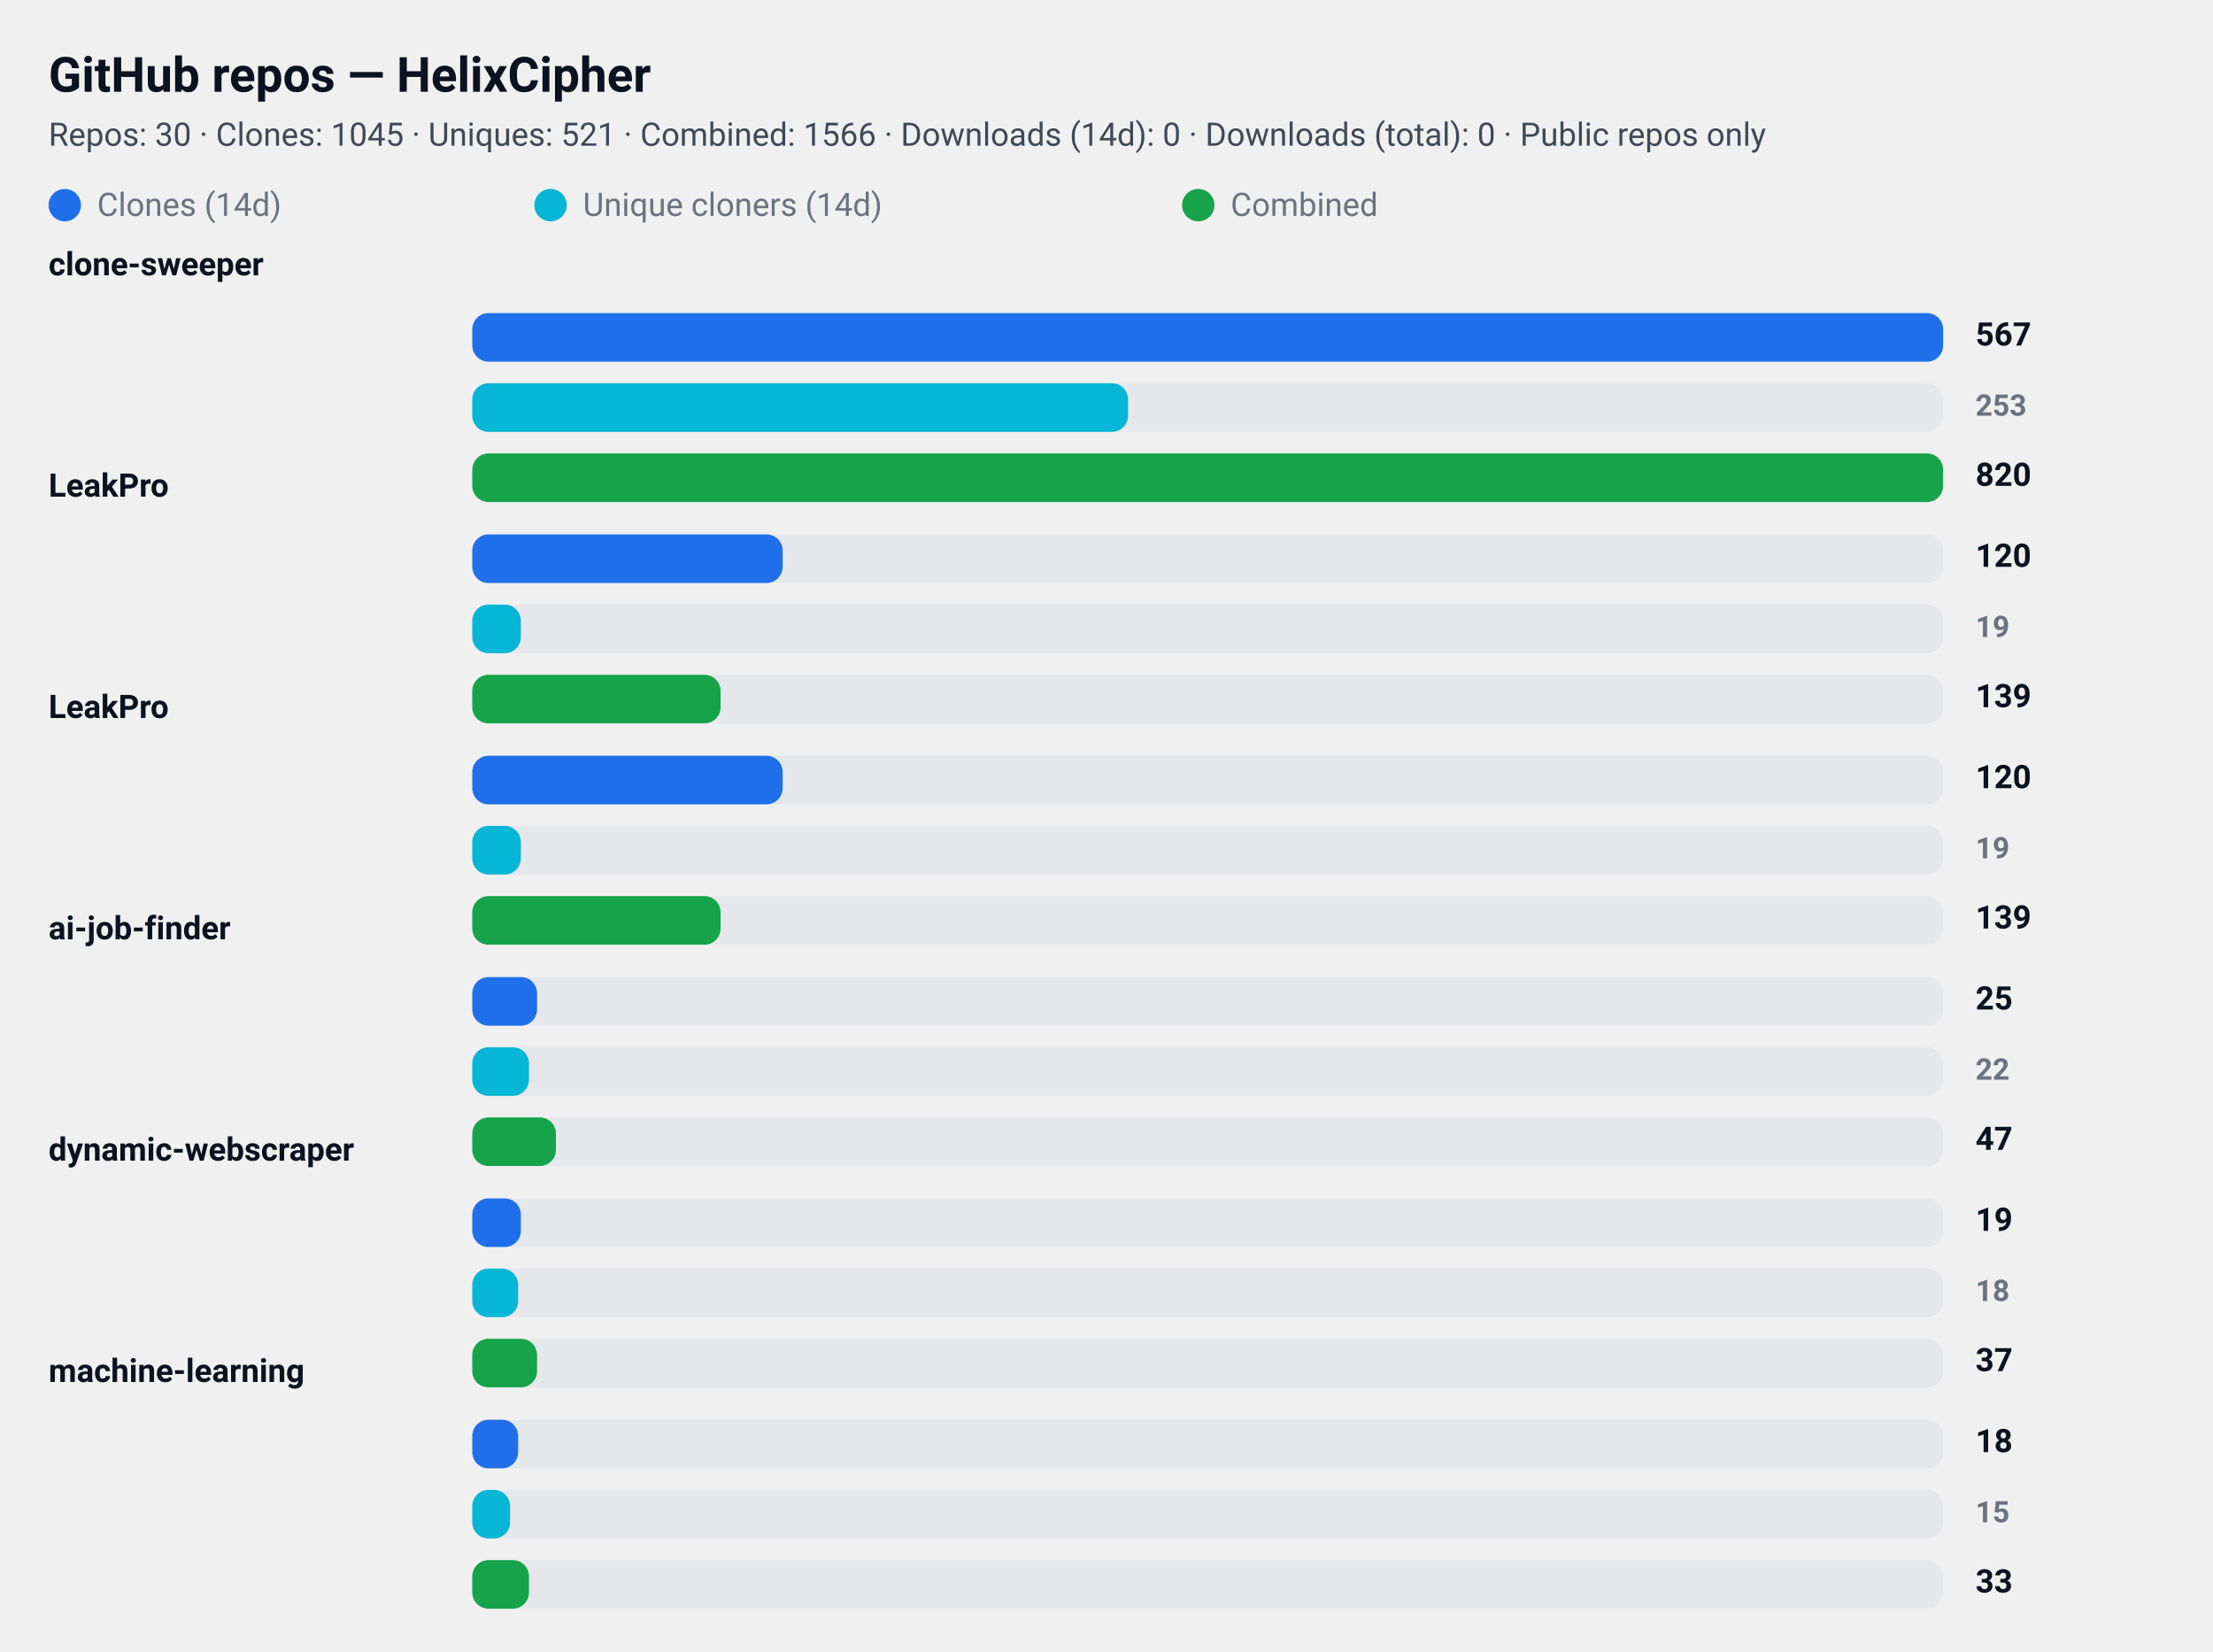
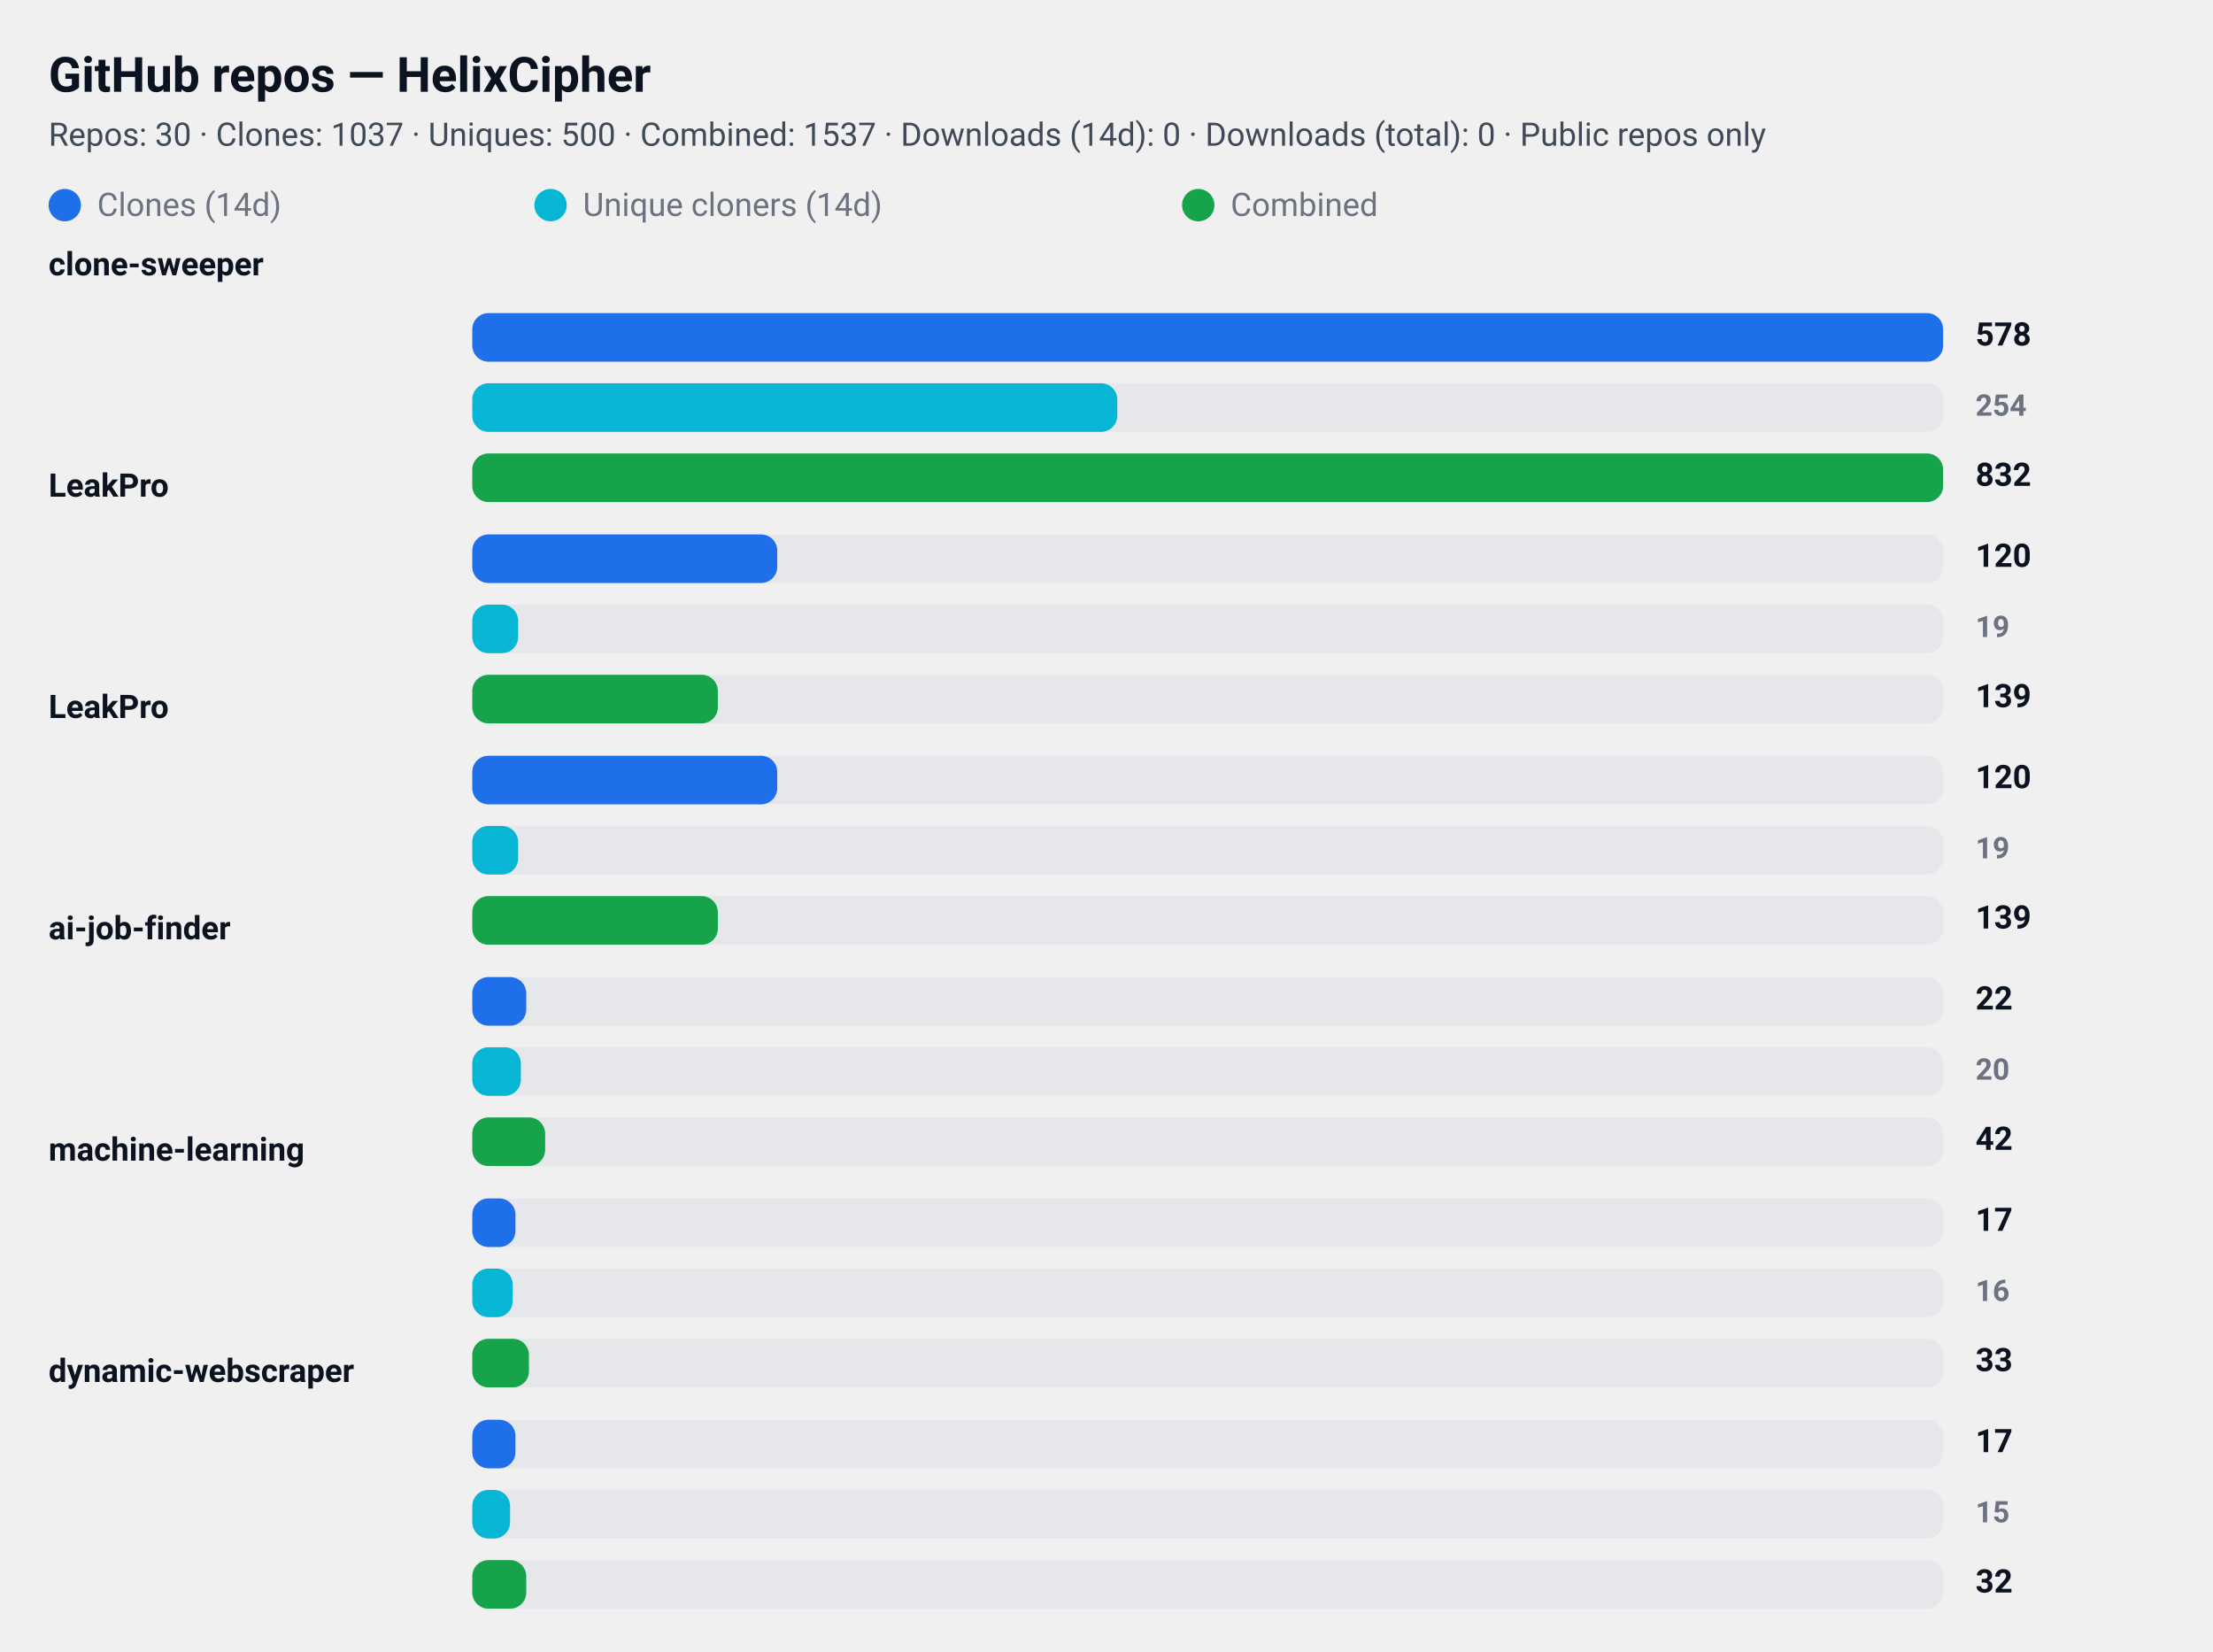
<svg xmlns="http://www.w3.org/2000/svg" width="820" height="612" viewBox="0 0 820 612" role="img" aria-label="GitHub repository clone statistics">
  <style>
  .card  { font-family: "Segoe UI", Roboto, "Helvetica Neue", Arial, sans-serif; }
  .title { font-weight: 700; font-size: 18px; fill: #0b1220; }
  .meta  { font-weight: 400; font-size: 12px; fill: #374151; opacity: 0.95; }
  .label { font-weight: 600; font-size: 12px; fill: #0b1220; }
  .count { font-weight: 700; font-size: 12px; fill: #0b1220; text-anchor: start; }
  .count-small { font-weight: 600; font-size: 11px; fill:#6b7280; text-anchor: start; }
  .muted { font-size:12px; fill:#6b7280; }

  .bar-clone { fill: #1f6feb; rx:6; }
  .bar-uniq  { fill: #06b6d4; rx:6; }
  .bar-comb  { fill: #16a34a; rx:6; }

  .bar-bg { fill: #e5e7eb; rx:6; }
  @media (prefers-color-scheme: dark) {
    .title, .meta, .label, .count, .count-small, .muted { fill: #ffffff; }
    .meta, .count-small { opacity: 0.9; }
  }
</style>
  <rect x="0" y="0" width="820" height="612" rx="12" fill="transparent" />
  <text x="18" y="34" class="title card">GitHub repos — HelixCipher</text>
-   <text x="18" y="54" class="meta card">Repos: 30 · Clones: 1045 · Uniques: 521 · Combined: 1566 · Downloads (14d): 0 · Downloads (total): 0 · Public repos only</text>
+   <text x="18" y="54" class="meta card">Repos: 30 · Clones: 1037 · Uniques: 500 · Combined: 1537 · Downloads (14d): 0 · Downloads (total): 0 · Public repos only</text>
  <g id="legend">
    <rect x="18" y="70" width="12" height="12" class="bar-clone" />
    <text x="36" y="80" class="muted card">Clones (14d)</text>
    <rect x="198" y="70" width="12" height="12" class="bar-uniq" />
    <text x="216" y="80" class="muted card">Unique cloners (14d)</text>
    <rect x="438" y="70" width="12" height="12" class="bar-comb" />
    <text x="456" y="80" class="muted card">Combined</text>
  </g>
  <text x="18" y="102" class="label card">clone-sweeper</text>
  <rect x="175" y="116" width="545" height="18" class="bar-bg" />
  <rect x="175" y="116" width="545" height="18" class="bar-clone" />
-   <text x="732" y="128" class="count card">567</text>
+   <text x="732" y="128" class="count card">578</text>
  <rect x="175" y="142" width="545" height="18" class="bar-bg" />
-   <rect x="175" y="142" width="243" height="18" class="bar-uniq" />
-   <text x="732" y="154" class="count-small card">253</text>
+   <rect x="175" y="142" width="239" height="18" class="bar-uniq" />
+   <text x="732" y="154" class="count-small card">254</text>
  <rect x="175" y="168" width="545" height="18" class="bar-bg" />
  <rect x="175" y="168" width="545" height="18" class="bar-comb" />
-   <text x="732" y="180" class="count card">820</text>
+   <text x="732" y="180" class="count card">832</text>
  <text x="18" y="184" class="label card">LeakPro</text>
  <rect x="175" y="198" width="545" height="18" class="bar-bg" />
-   <rect x="175" y="198" width="115" height="18" class="bar-clone" />
+   <rect x="175" y="198" width="113" height="18" class="bar-clone" />
  <text x="732" y="210" class="count card">120</text>
  <rect x="175" y="224" width="545" height="18" class="bar-bg" />
-   <rect x="175" y="224" width="18" height="18" class="bar-uniq" />
+   <rect x="175" y="224" width="17" height="18" class="bar-uniq" />
  <text x="732" y="236" class="count-small card">19</text>
  <rect x="175" y="250" width="545" height="18" class="bar-bg" />
-   <rect x="175" y="250" width="92" height="18" class="bar-comb" />
+   <rect x="175" y="250" width="91" height="18" class="bar-comb" />
  <text x="732" y="262" class="count card">139</text>
  <text x="18" y="266" class="label card">LeakPro</text>
  <rect x="175" y="280" width="545" height="18" class="bar-bg" />
-   <rect x="175" y="280" width="115" height="18" class="bar-clone" />
+   <rect x="175" y="280" width="113" height="18" class="bar-clone" />
  <text x="732" y="292" class="count card">120</text>
  <rect x="175" y="306" width="545" height="18" class="bar-bg" />
-   <rect x="175" y="306" width="18" height="18" class="bar-uniq" />
+   <rect x="175" y="306" width="17" height="18" class="bar-uniq" />
  <text x="732" y="318" class="count-small card">19</text>
  <rect x="175" y="332" width="545" height="18" class="bar-bg" />
-   <rect x="175" y="332" width="92" height="18" class="bar-comb" />
+   <rect x="175" y="332" width="91" height="18" class="bar-comb" />
  <text x="732" y="344" class="count card">139</text>
  <text x="18" y="348" class="label card">ai-job-finder</text>
  <rect x="175" y="362" width="545" height="18" class="bar-bg" />
-   <rect x="175" y="362" width="24" height="18" class="bar-clone" />
-   <text x="732" y="374" class="count card">25</text>
+   <rect x="175" y="362" width="20" height="18" class="bar-clone" />
+   <text x="732" y="374" class="count card">22</text>
  <rect x="175" y="388" width="545" height="18" class="bar-bg" />
-   <rect x="175" y="388" width="21" height="18" class="bar-uniq" />
-   <text x="732" y="400" class="count-small card">22</text>
+   <rect x="175" y="388" width="18" height="18" class="bar-uniq" />
+   <text x="732" y="400" class="count-small card">20</text>
  <rect x="175" y="414" width="545" height="18" class="bar-bg" />
-   <rect x="175" y="414" width="31" height="18" class="bar-comb" />
-   <text x="732" y="426" class="count card">47</text>
-   <text x="18" y="430" class="label card">dynamic-webscraper</text>
+   <rect x="175" y="414" width="27" height="18" class="bar-comb" />
+   <text x="732" y="426" class="count card">42</text>
+   <text x="18" y="430" class="label card">machine-learning</text>
  <rect x="175" y="444" width="545" height="18" class="bar-bg" />
-   <rect x="175" y="444" width="18" height="18" class="bar-clone" />
-   <text x="732" y="456" class="count card">19</text>
+   <rect x="175" y="444" width="16" height="18" class="bar-clone" />
+   <text x="732" y="456" class="count card">17</text>
  <rect x="175" y="470" width="545" height="18" class="bar-bg" />
-   <rect x="175" y="470" width="17" height="18" class="bar-uniq" />
-   <text x="732" y="482" class="count-small card">18</text>
+   <rect x="175" y="470" width="15" height="18" class="bar-uniq" />
+   <text x="732" y="482" class="count-small card">16</text>
  <rect x="175" y="496" width="545" height="18" class="bar-bg" />
-   <rect x="175" y="496" width="24" height="18" class="bar-comb" />
-   <text x="732" y="508" class="count card">37</text>
-   <text x="18" y="512" class="label card">machine-learning</text>
+   <rect x="175" y="496" width="21" height="18" class="bar-comb" />
+   <text x="732" y="508" class="count card">33</text>
+   <text x="18" y="512" class="label card">dynamic-webscraper</text>
  <rect x="175" y="526" width="545" height="18" class="bar-bg" />
-   <rect x="175" y="526" width="17" height="18" class="bar-clone" />
-   <text x="732" y="538" class="count card">18</text>
+   <rect x="175" y="526" width="16" height="18" class="bar-clone" />
+   <text x="732" y="538" class="count card">17</text>
  <rect x="175" y="552" width="545" height="18" class="bar-bg" />
  <rect x="175" y="552" width="14" height="18" class="bar-uniq" />
  <text x="732" y="564" class="count-small card">15</text>
  <rect x="175" y="578" width="545" height="18" class="bar-bg" />
-   <rect x="175" y="578" width="21" height="18" class="bar-comb" />
-   <text x="732" y="590" class="count card">33</text>
+   <rect x="175" y="578" width="20" height="18" class="bar-comb" />
+   <text x="732" y="590" class="count card">32</text>
</svg>
